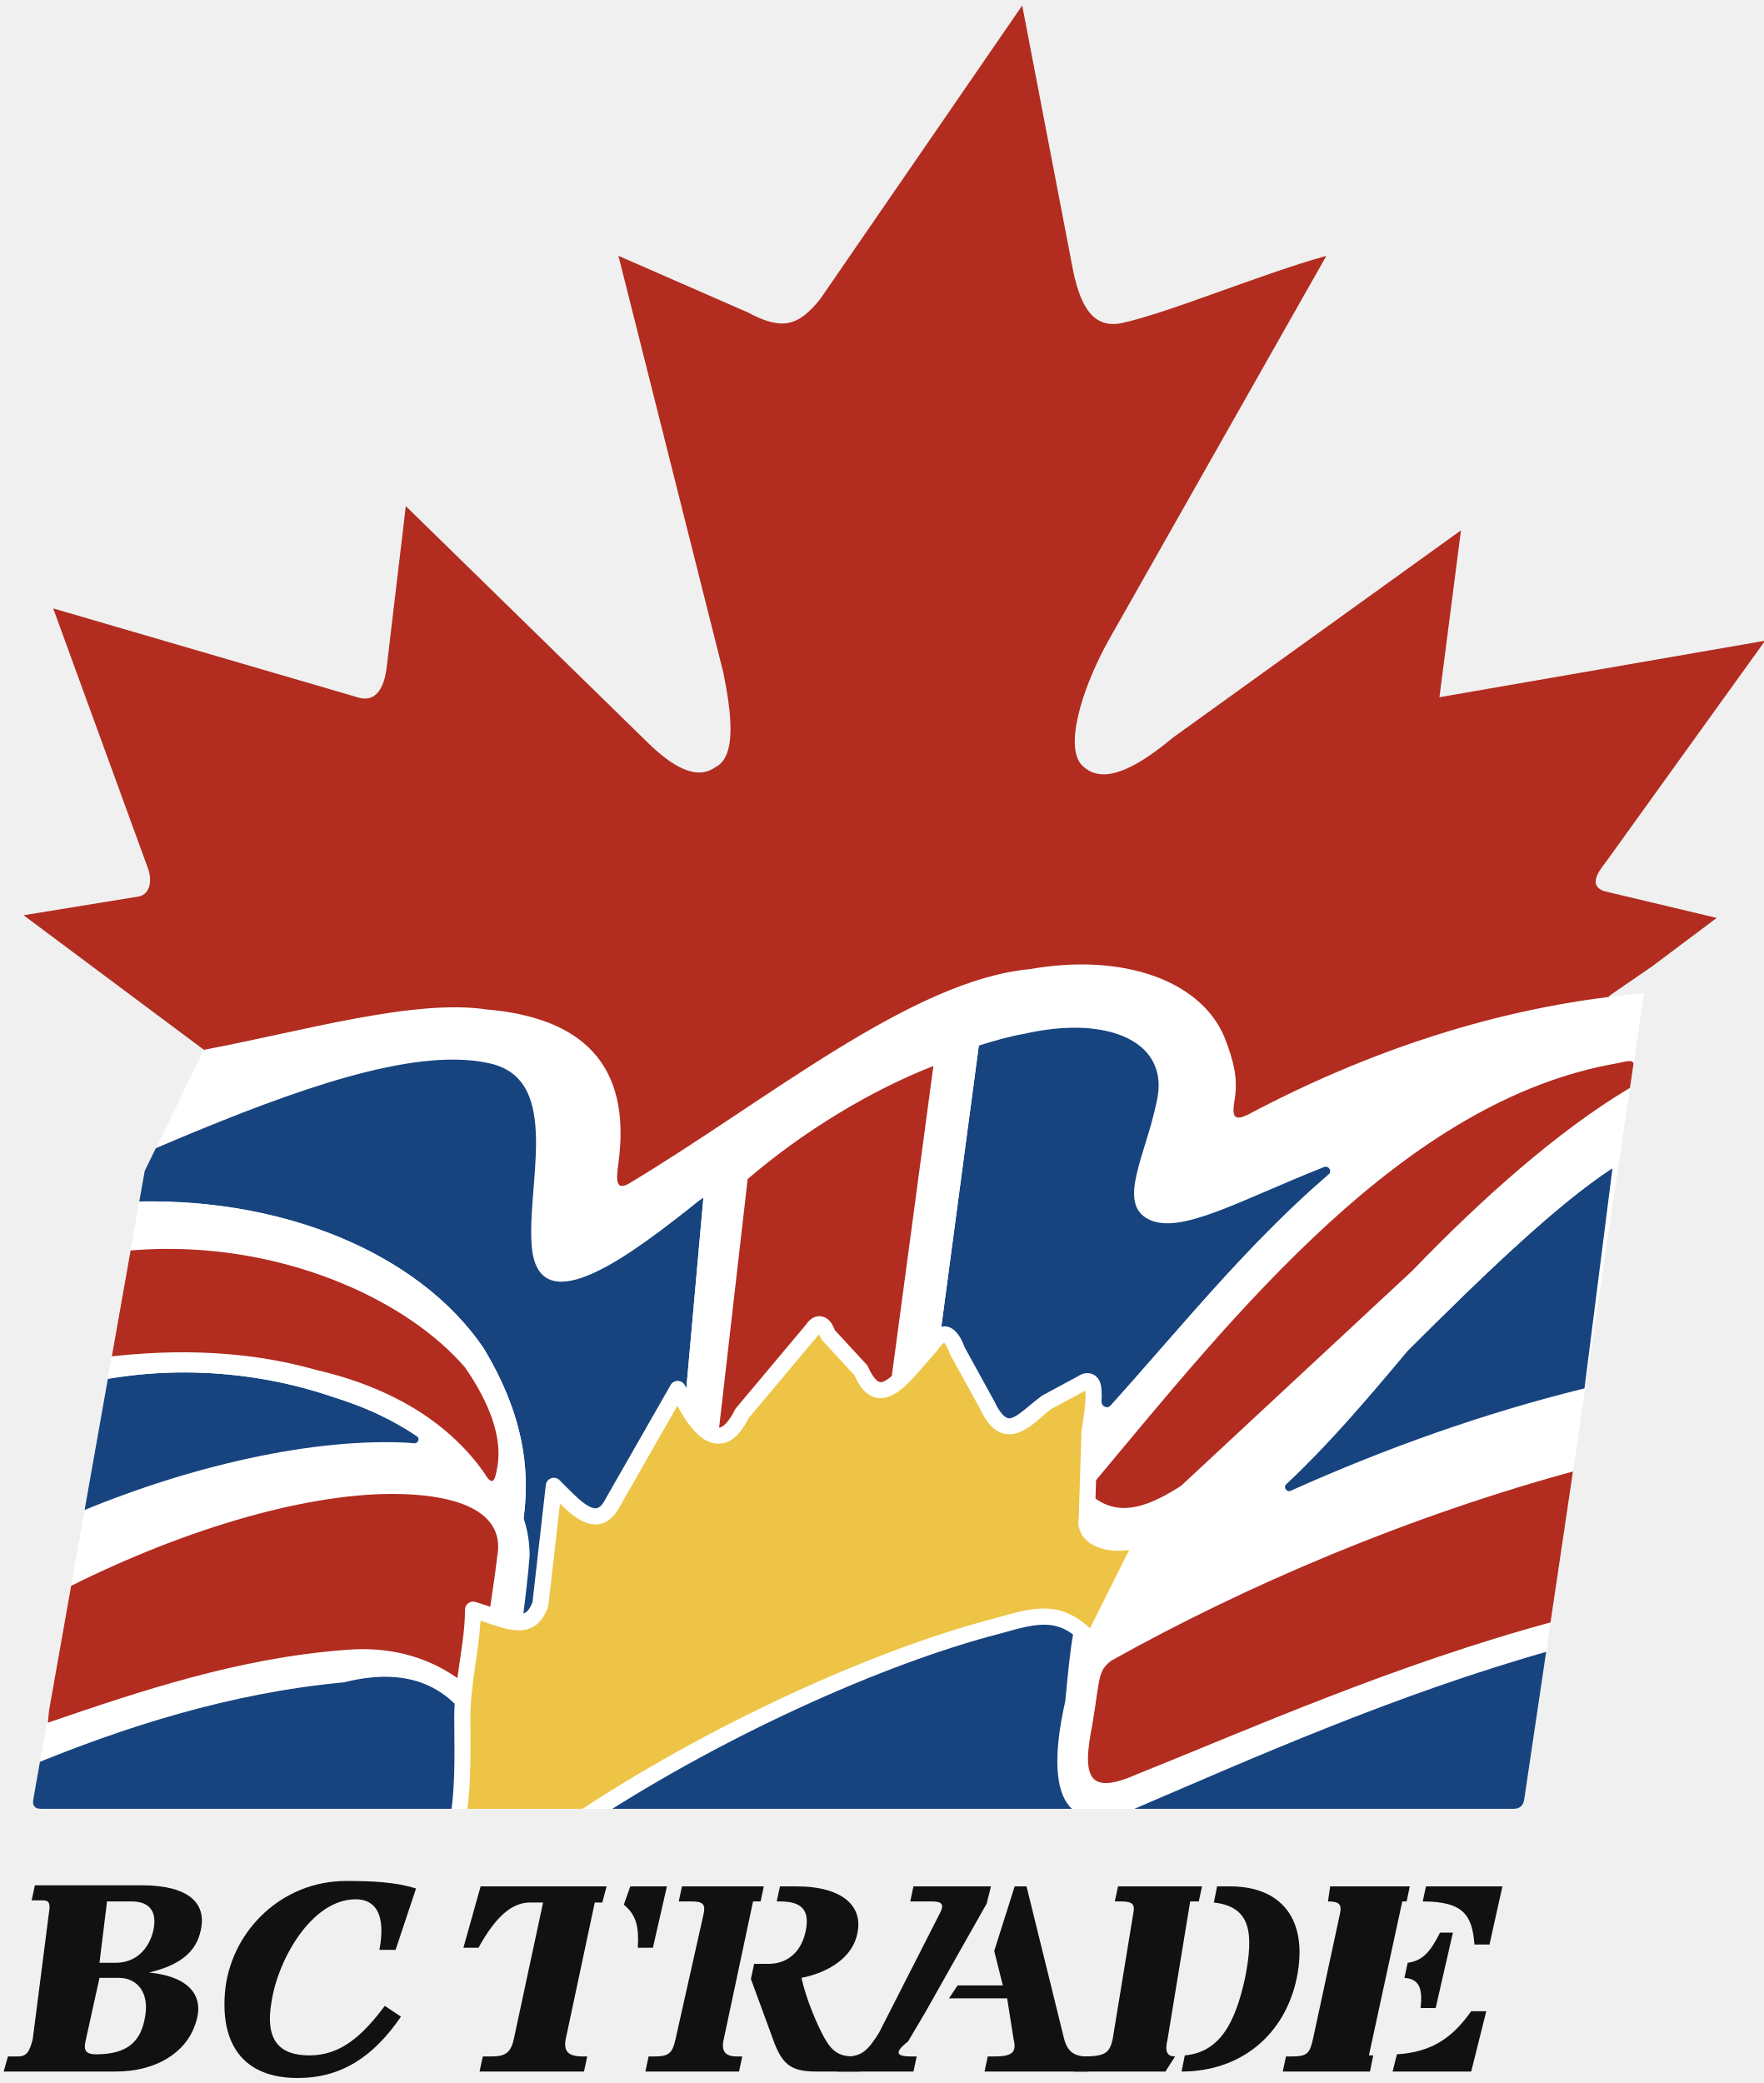
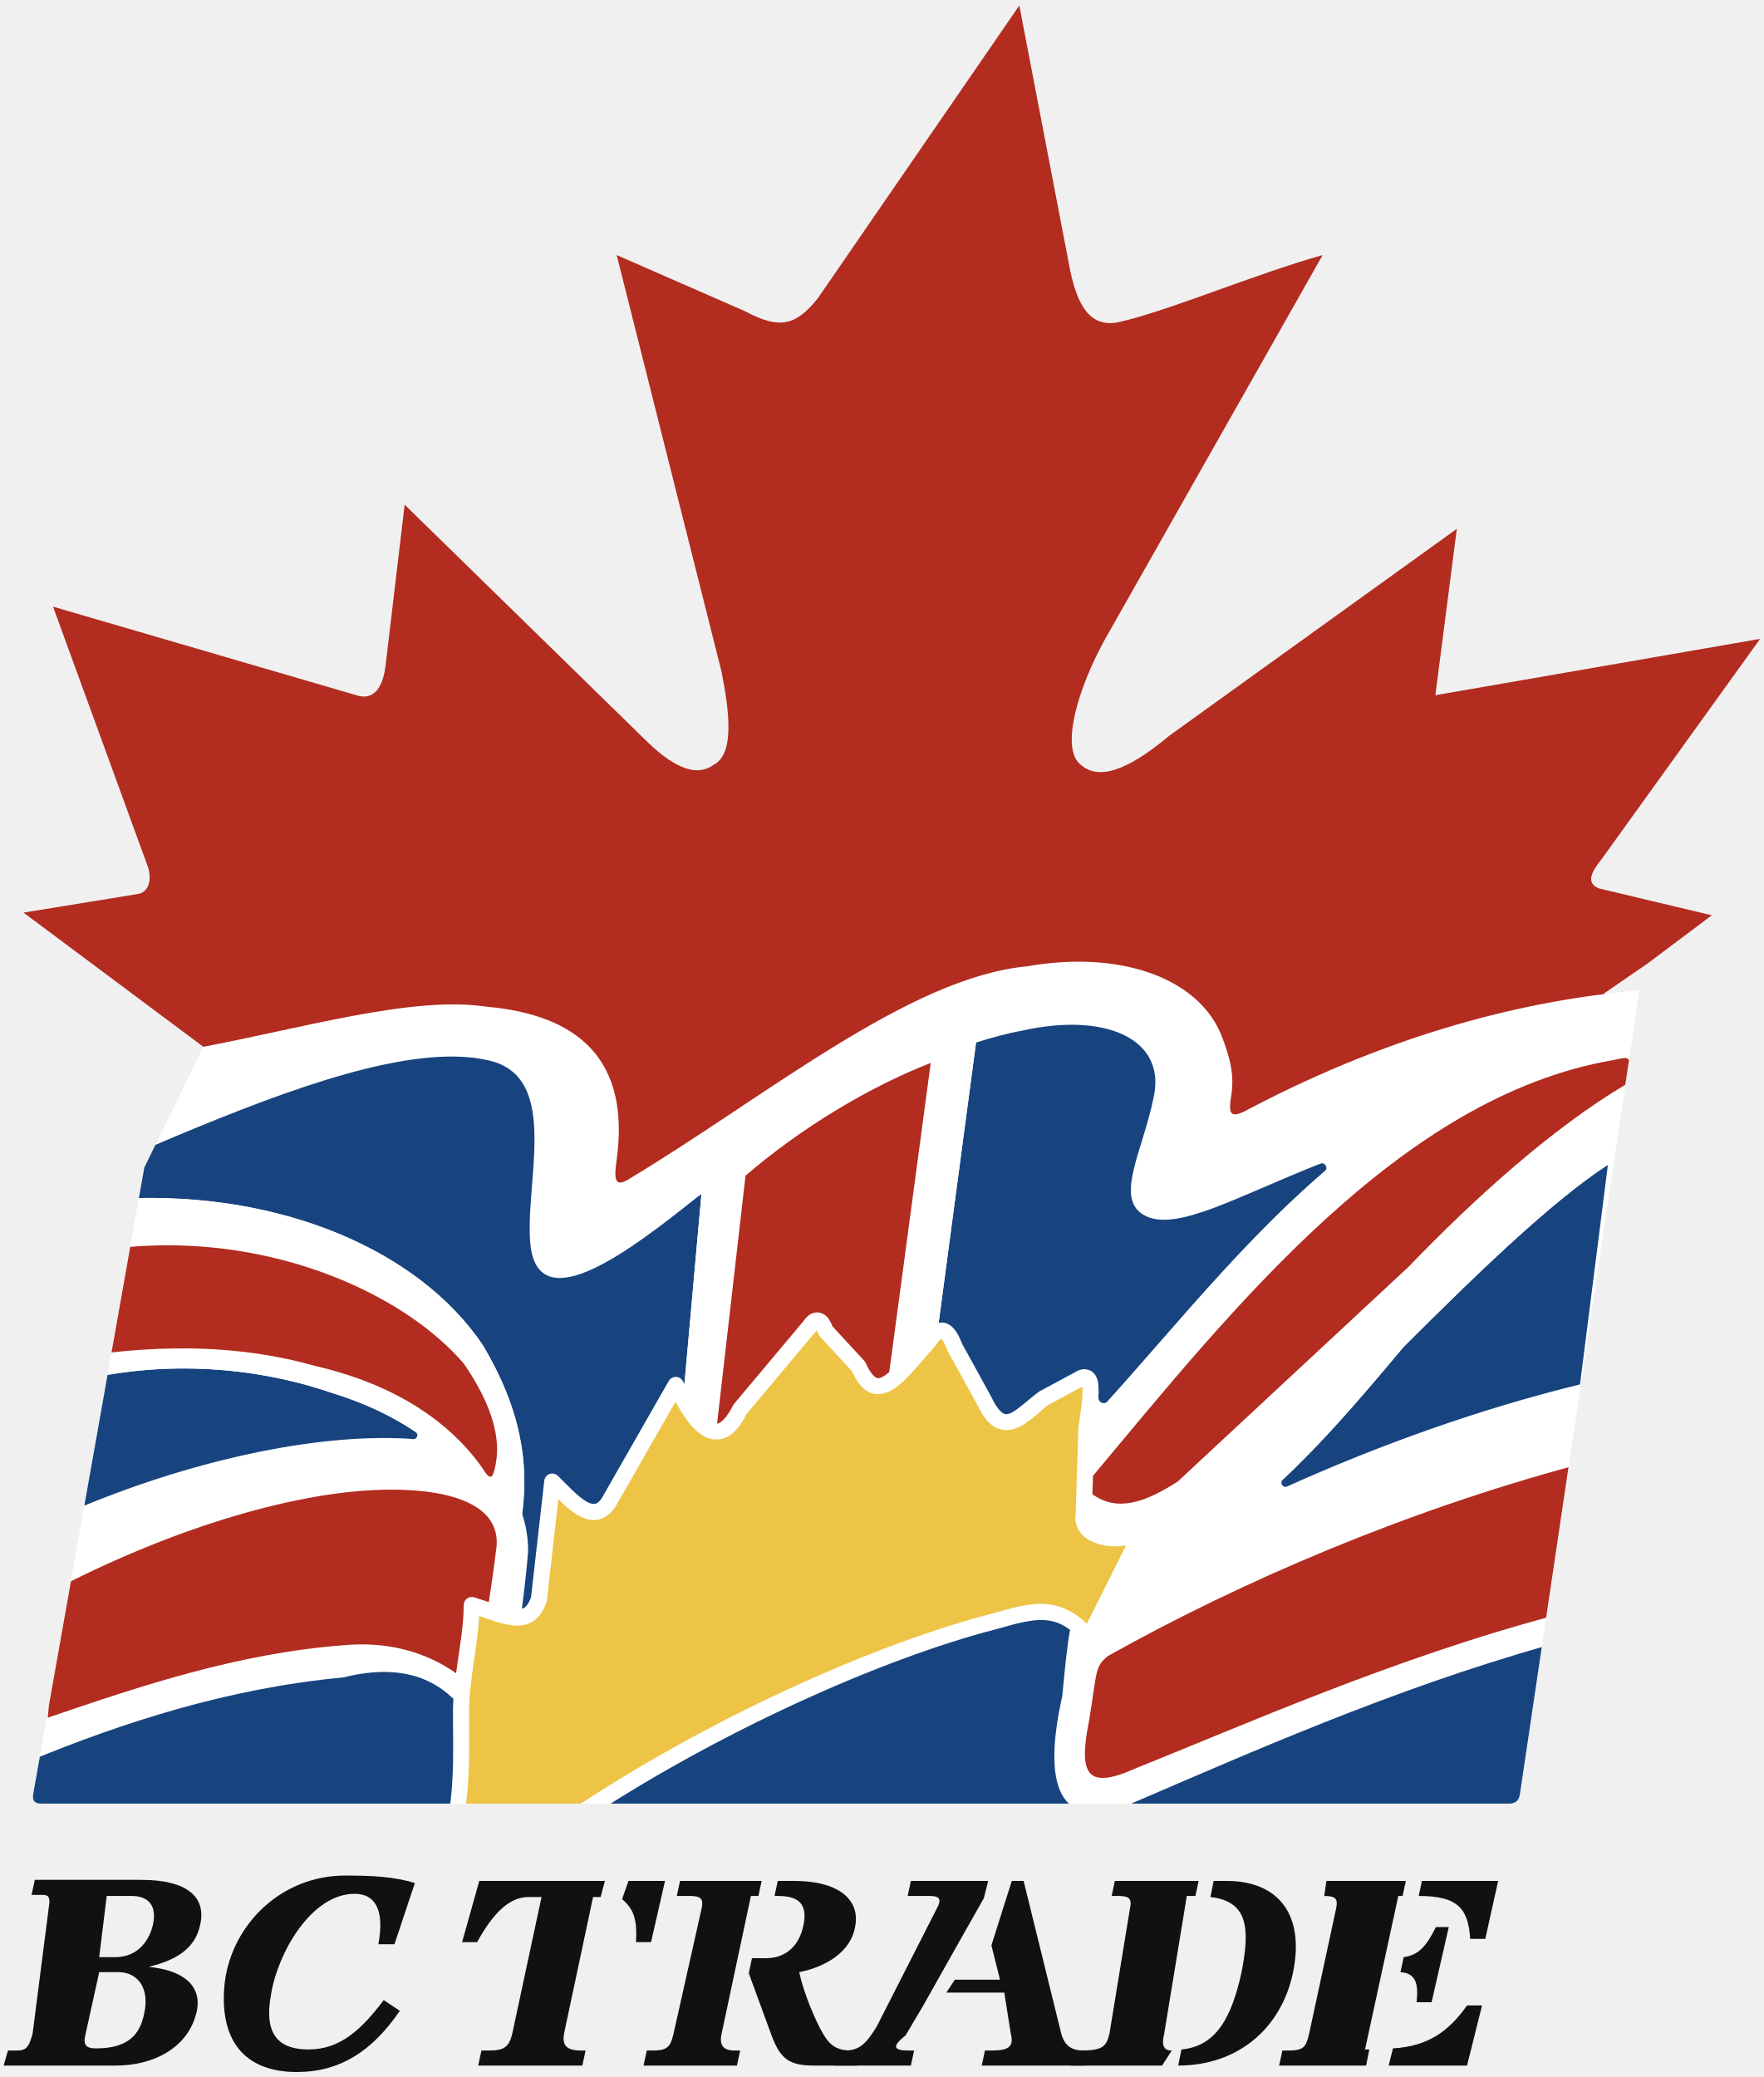
- <svg xmlns="http://www.w3.org/2000/svg" version="1.1" width="655.15" height="773.90" viewBox="66.24 49.958 655.15 773.9" role="img" aria-labelledby="title description" fill="#000000">
+ <svg xmlns="http://www.w3.org/2000/svg" version="1.1" width="656.96" height="773.90" viewBox="66.24 49.958 656.965 773.9" role="img" aria-labelledby="title description" fill="#000000">
  <defs>
    <clipPath id="flag-boundary" clipPathUnits="userSpaceOnUse">
      <path id="flag-boundary-path" d="M 142,440 C 179,433 220,421 247,425 C 282,428 301,445 296,482 C 295,489 295,493 301,489 C 351,459 405,414 449,410 C 483,404 512,414 521,435 C 525,445 526,451 525,458 C 524,464 524,467 530,464 C 579,438 629,423 677,419 L 632.5,718.5 Q 632,722 628.5,722 L 81.5,722 Q 78,722 78.6,718.5 L 120,485 Z" fill="#FFFFFF" />
    </clipPath>
  </defs>
  <g id="maple-leaf">
    <path id="maple-canopy" d="M 446,52 L 465,151 C 468,165 473,172 483,170 C 501,166 534,152 559,145 L 478,288 C 468,306 461,329 469,335 C 477,342 490,334 502,324 L 609,247 L 601,309 L 722,288 L 663,370 C 659,375 657,379 662,381 L 704,391 L 680,409 L 664,420 L 644,523 L 161,546 L 142,440 L 75,390 L 118,383 C 122,382 123,377 121,372 L 86,276 L 199,309 C 205,311 209,307 210,297 L 217,238 L 306,325 C 316,335 325,340 332,335 C 340,331 338,315 335,300 L 296,145 L 344,166 C 357,173 363,171 371,161 Z" fill="#B22C20" />
  </g>
  <g id="flag">
    <path id="white-flag-field" d="M 142,440 C 179,433 220,421 247,425 C 282,428 301,445 296,482 C 295,489 295,493 301,489 C 351,459 405,414 449,410 C 483,404 512,414 521,435 C 525,445 526,451 525,458 C 524,464 524,467 530,464 C 579,438 629,423 677,419 L 632.5,718.5 Q 632,722 628.5,722 L 81.5,722 Q 78,722 78.6,718.5 L 120,485 Z" fill="#FFFFFF" />
    <g id="flag-colour-shapes" clip-path="url(#flag-boundary)">
      <path id="blue-flag-field" d="M 463.461,431.822 C 458.343,431.972 452.812,432.688 447.0,434.0 C 441.45,434.979 435.711,436.569 429.877,438.424 L 415.949,542.879 C 416.556,542.752 417.181,542.685 417.832,542.785 C 419.696,543.072 421.106,544.283 422.143,545.68 C 423.126,547.005 423.913,548.648 424.682,550.65 L 435.629,570.555 A 3,3 0.0 0,1 435.719,570.73 C 437.334,574.191 438.85,575.858 439.828,576.455 C 440.806,577.052 441.329,577.037 442.561,576.57 C 445.023,575.636 448.895,571.828 453.199,568.6 A 3,3 0.0 0,1 453.578,568.359 L 466.578,561.359 L 466.336,561.504 C 467.31,560.855 468.284,560.357 469.465,560.17 C 470.646,559.983 472.122,560.284 473.131,561.074 C 475.149,562.654 475.344,564.713 475.492,566.787 C 475.575,567.948 475.557,569.239 475.469,570.622 C 475.351,572.483 477.609,573.532 478.859,572.149 C 504.115,544.186 529.247,512.659 559.8,486.413 C 561.234,485.181 559.894,482.861 558.134,483.553 C 527.379,495.653 504.805,508.902 493.0,503.0 C 481.0,497.0 492.0,479.0 496.0,459.0 C 500.062,441.125 485.64,431.172 463.461,431.822 Z M 235.438,443.633 C 204.047,443.25 158.875,461.625 116.0,480.0 L 113.113,496.553 C 170.833,494.056 222.116,515.651 246.0,551.0 C 260.399,574.999 263.265,595.154 260.77,614.033 C 262.21,618.308 263.0,622.966 263.0,628.0 C 262.409,635.381 261.562,642.447 260.68,649.383 C 260.983,649.277 261.304,649.198 261.564,649.023 C 262.356,648.493 263.238,647.38 264.072,645.193 L 269.02,601.662 A 3,3 0.0 0,1 274.121,599.879 C 277.722,603.48 281.746,607.809 284.818,609.494 C 286.355,610.337 287.368,610.476 288.143,610.24 C 288.917,610.004 290.033,609.226 291.316,606.658 A 3,3 0.0 0,1 291.395,606.512 L 315.395,564.512 A 3,3 0.0 0,1 320.684,564.658 C 320.865,565.021 321.05,565.318 321.232,565.672 L 327.557,494.947 C 327.028,495.31 326.531,495.635 326.0,496.0 C 301.0,516.0 268.0,541.0 264.0,515.0 C 261.0,492.0 276.0,451.0 248.0,445.0 C 244.125,444.125 239.922,443.688 235.438,443.633 Z M 665.279,484.01 C 644.507,497.442 615.943,525.057 589.0,552.0 C 572.576,571.709 558.545,587.807 544.126,601.303 C 542.866,602.482 544.208,604.529 545.782,603.82 C 580.582,588.153 617.844,574.874 654.887,565.793 L 665.279,484.01 Z M 132.402,559.869 C 122.051,559.997 111.691,561.145 101.496,563.152 L 92.801,613.006 C 136.467,594.327 183.269,584.07 218.0,586.0 C 218.69,586.049 219.371,586.109 220.045,586.179 C 221.559,586.336 222.368,584.398 221.105,583.547 C 212.334,577.637 202.081,572.691 190.0,569.0 C 171.875,562.75 152.188,559.625 132.402,559.869 Z M 455.426,653.619 C 450.56,653.295 444.833,654.882 437.824,656.885 A 3,3 0.0 0,1 437.744,656.906 C 395.247,667.778 332.359,695.701 280.676,730.488 A 3,3 0.0 0,1 280.664,730.496 L 269.408,738.0 L 633.0,738.0 L 642.512,663.152 C 585.205,679.254 530.243,703.753 490.0,721.0 C 459.0,735.0 455.0,713.0 462.0,682.0 C 463.007,671.43 463.763,663.402 464.9,657.262 C 461.716,654.817 458.701,653.837 455.426,653.619 Z M 208.449,672.943 C 203.422,673.031 198.5,673.875 194.0,675.0 C 151.594,678.945 112.125,691.654 76.514,706.391 L 71.0,738.0 L 231.254,738.0 A 3,3 0.0 0,1 231.1,737.236 C 235.969,718.732 235.0,703.133 235.0,688.0 C 235.0,686.293 235.063,684.61 235.16,682.943 C 234.445,682.283 233.73,681.626 233.0,681.0 C 225.5,674.75 216.828,672.797 208.449,672.943 Z" fill="#17447F" />
      <g id="flag-red-bands">
        <path id="upper-left-white-channel" d="M 105,497 C 166,492 221,514 246,551 C 264,581 264,605 258,628 C 246,602 226,580 190,569 C 161,559 128,557 97,564 Z" fill="#FFFFFF" />
        <path id="upper-left-red-wave" d="M 129.066 513.961 C 120.476 513.945 111.75 514.594 103 516 L 99 555 C 127 551 156 551 184 559 C 214 566 234 580 246 597 C 249 602 250 601 251 595 C 253 584 248 571 239 558 C 217.906 533.531 175.455 514.047 129.066 513.961 z" fill="#B22C20" />
        <path id="lower-left-red-wave" d="M 212 605 C 178 605 132 619 89 641 L 84 690 C 119 678 155 666 194 663 C 210.779 661.402 224.994 665.563 236.156 673.416 C 237.34 664.519 239 656.092 239 648 A 3 3 0 0 1 242.883 645.133 C 244.935 645.764 246.585 646.33 248.361 646.924 C 249.341 640.44 250.297 633.974 251 628 C 254 611 235 605 212 605 z" fill="#B22C20" />
        <path id="central-white-channel" d="M 328,490 C 356,466 400,442 431,430 L 407,610 L 317,613 Z" fill="#FFFFFF" />
        <path id="central-red-stripe" d="M 413 446 C 390 455 365 470 344 488 L 333.395 580.422 C 333.725 580.367 334.064 580.247 334.498 579.996 C 335.667 579.32 337.456 577.379 339.316 573.658 A 3 3 0 0 1 339.701 573.072 L 365.701 542.072 L 365.504 542.336 C 366.132 541.394 366.811 540.551 367.801 539.871 C 368.543 539.361 369.587 538.977 370.658 538.967 C 371.015 538.963 371.375 539.002 371.729 539.09 C 374.302 539.733 375.411 541.755 376.447 544.227 L 388.205 556.965 A 3 3 0 0 1 388.748 557.797 C 390.354 561.468 391.889 562.935 392.684 563.287 C 393.479 563.639 394.188 563.569 395.871 562.48 C 396.39 562.145 396.96 561.684 397.551 561.172 L 413 446 z" fill="#B22C20" />
        <path id="diagonal-white-channel" d="M 454,598 C 515,540 565,446 677,432 L 670,481 C 649,493 618,523 589,552 C 559,588 537,612 506,630 C 492,639 475,635 470,628 C 462,621 450,605 454,598 Z" fill="#FFFFFF" />
        <path id="diagonal-red-stripe" d="M 671.359 444.191 C 670.328 444.25 668.875 444.625 667 445 C 587.736 458.7 524.833 538.363 473.441 599.875 L 473.229 606.727 C 482.376 613.264 492.488 610.043 505 602 L 591 522 C 616 496 645 470 672 454 L 673 448 C 673.625 444.875 673.078 444.094 671.359 444.191 z" fill="#B22C20" />
        <path id="lower-right-red-wave" d="M 653 596 C 590 613 529 639 479 667 C 474 671 475 673 472 691 C 468 711 471 717 489 709 C 529 693 585 668 645 652 L 653 596 z" fill="#B22C20" />
      </g>
      <g id="sun-and-rays">
        <path id="gold-rising-sun" d="M 370.447 545.73 A 3 3 0 0 1 370.299 545.928 L 344.391 576.818 C 342.338 580.796 340.209 583.627 337.502 585.191 C 334.671 586.828 331.191 586.613 328.529 585.115 C 324.331 582.754 321.076 578.092 317.887 572.246 L 296.605 609.488 L 296.684 609.342 C 294.967 612.774 292.708 615.121 289.889 615.979 C 287.07 616.837 284.27 616.038 281.932 614.756 C 279.106 613.206 276.613 610.922 274.271 608.58 L 269.98 646.338 A 3 3 0 0 1 269.82 647.025 C 268.686 650.146 267.11 652.53 264.904 654.008 C 262.698 655.486 260.09 655.839 257.604 655.613 C 253.661 655.255 249.419 653.68 244.748 652.084 C 244.095 664.214 241 675.928 241 688 C 241 701.872 241.699 717.188 237.65 735 L 263.092 735 L 277.324 725.512 C 329.635 690.303 392.738 662.229 436.24 651.098 C 436.245 651.097 436.251 651.095 436.256 651.094 C 443.213 649.105 449.465 647.207 455.824 647.631 C 461.096 647.982 466.243 650.287 471.182 654.93 L 485.762 625.768 C 482.66 626.325 479.465 626.233 476.559 625.545 C 473.762 624.883 471.168 623.672 469.266 621.615 C 467.363 619.558 466.381 616.461 467.072 613.35 L 467.002 613.906 L 468.002 581.906 A 3 3 0 0 1 468.041 581.506 C 469.032 575.559 469.712 570.065 469.508 567.213 C 469.488 566.932 469.436 566.862 469.393 566.656 L 456.682 573.502 C 453.026 576.274 449.426 580.383 444.689 582.18 C 442.296 583.088 439.257 583.135 436.703 581.576 C 434.19 580.041 432.23 577.38 430.371 573.445 L 419.371 553.445 A 3 3 0 0 1 419.191 553.053 C 418.499 551.207 417.821 549.924 417.326 549.258 C 417.127 548.989 417.024 548.903 416.939 548.826 C 416.879 548.866 416.862 548.87 416.713 548.99 C 416.212 549.394 415.4 550.308 414.496 551.664 A 3 3 0 0 1 414.211 552.027 C 408.831 557.897 404.264 564.197 399.129 567.52 C 396.562 569.181 393.271 570.111 390.254 568.775 C 387.414 567.518 385.422 564.756 383.615 560.84 L 371.795 548.035 A 3 3 0 0 1 371.215 547.113 C 370.913 546.358 370.683 546.081 370.447 545.73 z" fill="#EDC445" />
      </g>
    </g>
  </g>
  <g id="wordmark" transform="scale(4)" fill-rule="evenodd">
    <g id="letter-B">
      <path d="M19.8 187.6 H29.7 C34 187.6 35.8 189.2 35.2 191.8 C34.8 193.7 33.4 195 30.4 195.7 C34.3 196.1 35.6 198 34.7 200.5 C33.8 203.2 31 204.9 27.3 204.9 H16.9 L17.3 203.5 H18.2 C19.1 203.5 19.3 203 19.6 201.9 L21.1 190.2 C21.3 189.1 21 189 20.5 189 H19.5 Z M26.5 189.1 L25.8 194.8 H27.3 C29.2 194.8 30.4 193.5 30.8 191.8 C31.2 190 30.4 189.1 28.8 189.1 Z M25.8 196.2 L24.5 202.1 C24.3 203 24.6 203.3 25.5 203.3 C28.4 203.3 29.6 202.1 30 200 C30.5 197.7 29.4 196.2 27.6 196.2 Z" fill="#111111" />
    </g>
    <g id="letter-C">
      <path d="M55.2 187.9 L53.3 193.6 H51.8 C52.4 190.4 51.5 188.9 49.6 188.9 C45.5 188.9 42.4 194.5 41.8 198.3 C41.1 202.1 42.6 203.4 45.3 203.4 C48.2 203.4 50.2 201.6 52.3 198.8 L53.8 199.8 C51.2 203.6 48.2 205.5 44.2 205.5 C39.2 205.5 36.9 202.4 37.5 197.1 C38.2 191.7 42.8 187.2 48.7 187.2 C51.2 187.2 53.3 187.3 55.2 187.9 Z" fill="#111111" />
    </g>
    <g id="letter-T">
      <path d="M61.2 187.7 H72.9 L72.5 189.2 H71.8 L69.1 201.9 C68.9 203 69.3 203.5 70.7 203.5 H71.1 L70.8 204.9 H61.1 L61.4 203.5 H62.1 C63.5 203.5 64 203.2 64.3 201.8 L67 189.2 H65.8 C64.1 189.2 62.6 190.5 61 193.4 H59.6 Z M75.1 187.7 H78.5 L77.2 193.4 H75.8 C75.9 191.5 75.7 190.4 74.5 189.4 Z" fill="#111111" />
    </g>
    <g id="letter-R">
      <path d="M79.9 187.7 H87.5 L87.2 189.1 H86.5 L83.8 201.8 C83.5 203 83.9 203.5 85 203.5 H85.5 L85.2 204.9 H76.5 L76.8 203.5 H77.3 C78.7 203.5 79 203.2 79.3 201.9 L81.9 190.3 C82.1 189.4 81.9 189.1 80.8 189.1 H79.6 Z M89 187.7 H90.5 C94.9 187.7 96.7 189.6 96.2 192 C95.8 194.3 93.5 195.7 91 196.2 C91.4 198.1 92.5 200.7 93.2 201.9 C94 203.3 94.8 203.5 96 203.5 H96.7 L96.4 204.9 H92.4 C90.1 204.9 89.3 204.3 88.5 202.3 L86.3 196.3 L86.6 194.9 H87.9 C89.7 194.9 91 193.8 91.4 191.8 C91.8 189.8 90.9 189.1 89 189.1 H88.7 Z" fill="#111111" />
    </g>
    <g id="letter-A">
      <path d="M101.4 187.7 H108.6 L108.2 189.3 C106.9 191.6 104.8 195.3 102.5 199.4 L100.9 202.1 C99.5 203.2 99.9 203.5 101.2 203.5 H101.7 L101.4 204.9 H94.3 L94.6 203.5 H95.2 C96.6 203.5 97.2 202.9 98.2 201.3 L103.8 190.3 C104.3 189.4 104.1 189.1 103.1 189.1 H101.1 Z M110.8 187.7 H111.9 L115.4 201.9 C115.7 203 116.3 203.5 117.5 203.5 H117.9 L117.6 204.9 H108 L108.3 203.5 H108.9 C110.6 203.5 111 203.1 110.7 201.9 L110.1 198.1 H104.7 L105.5 196.9 H109.7 L108.9 193.7 Z" fill="#111111" />
    </g>
    <g id="letter-D">
      <path d="M120.4 187.7 H128.2 L127.9 189.1 H127.1 L125 201.9 C124.7 203.1 125 203.5 125.7 203.5 L124.8 204.9 H116.3 L116.6 203.5 H117.1 C119.2 203.5 119.6 203.2 119.9 201.9 L121.8 190.3 C122 189.4 121.8 189.1 120.7 189.1 H120.1 Z M129.6 187.7 H130.8 C135.6 187.7 138.1 190.8 137 196.2 C135.9 201.5 131.8 204.9 126.3 204.9 L126.6 203.4 C129.9 203.1 131.3 200.3 132.2 196.2 C133 192.1 132.8 189.6 129.3 189.2 Z" fill="#111111" />
    </g>
    <g id="letter-E">
      <path d="M140.1 187.7 H147.5 L147.2 189.1 H146.8 L143.7 203.4 H144.1 L143.8 204.9 H135.7 L136 203.5 H136.5 C138 203.5 138.2 203.2 138.5 201.9 L141 190.3 C141.2 189.4 141 189.1 139.9 189.1 Z M149 187.7 H156.1 L154.9 193.1 H153.5 C153.3 190.4 152.5 189.1 148.7 189.1 Z M147.3 194.8 C148.7 194.6 149.4 193.8 150.3 192 H151.5 L149.9 199 H148.5 C148.7 197.2 148.4 196.3 147 196.2 Z M146.3 203.3 C149.6 203.1 151.5 201.7 153.2 199.3 H154.6 L153.2 204.9 H145.9 Z" fill="#111111" />
    </g>
  </g>
</svg>
